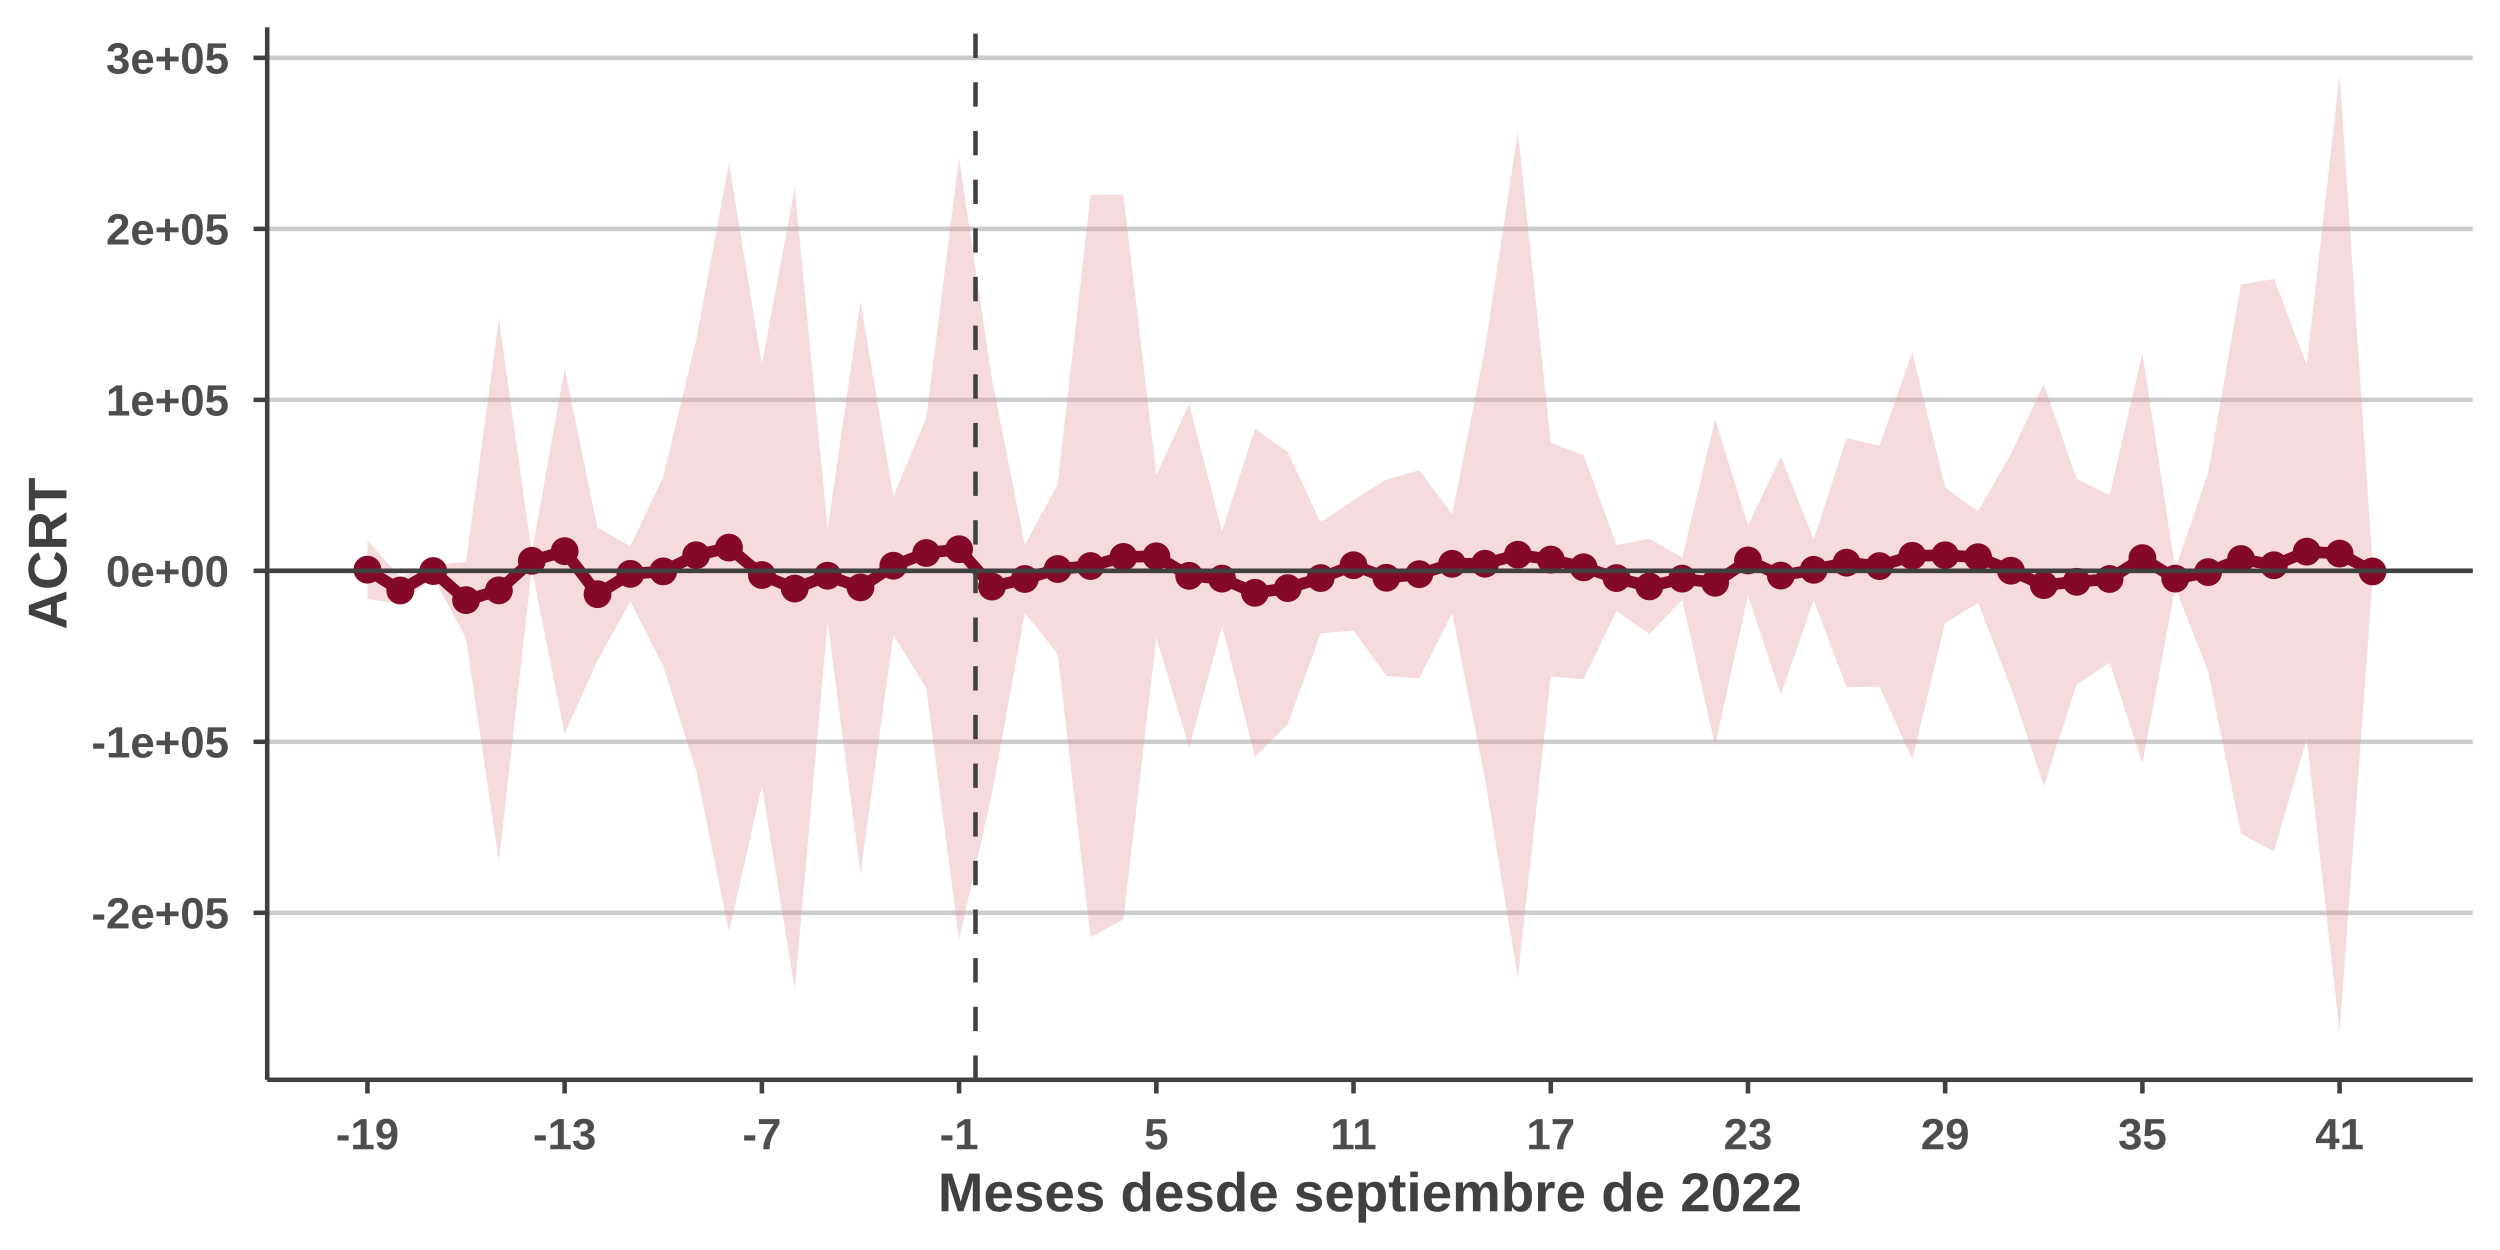
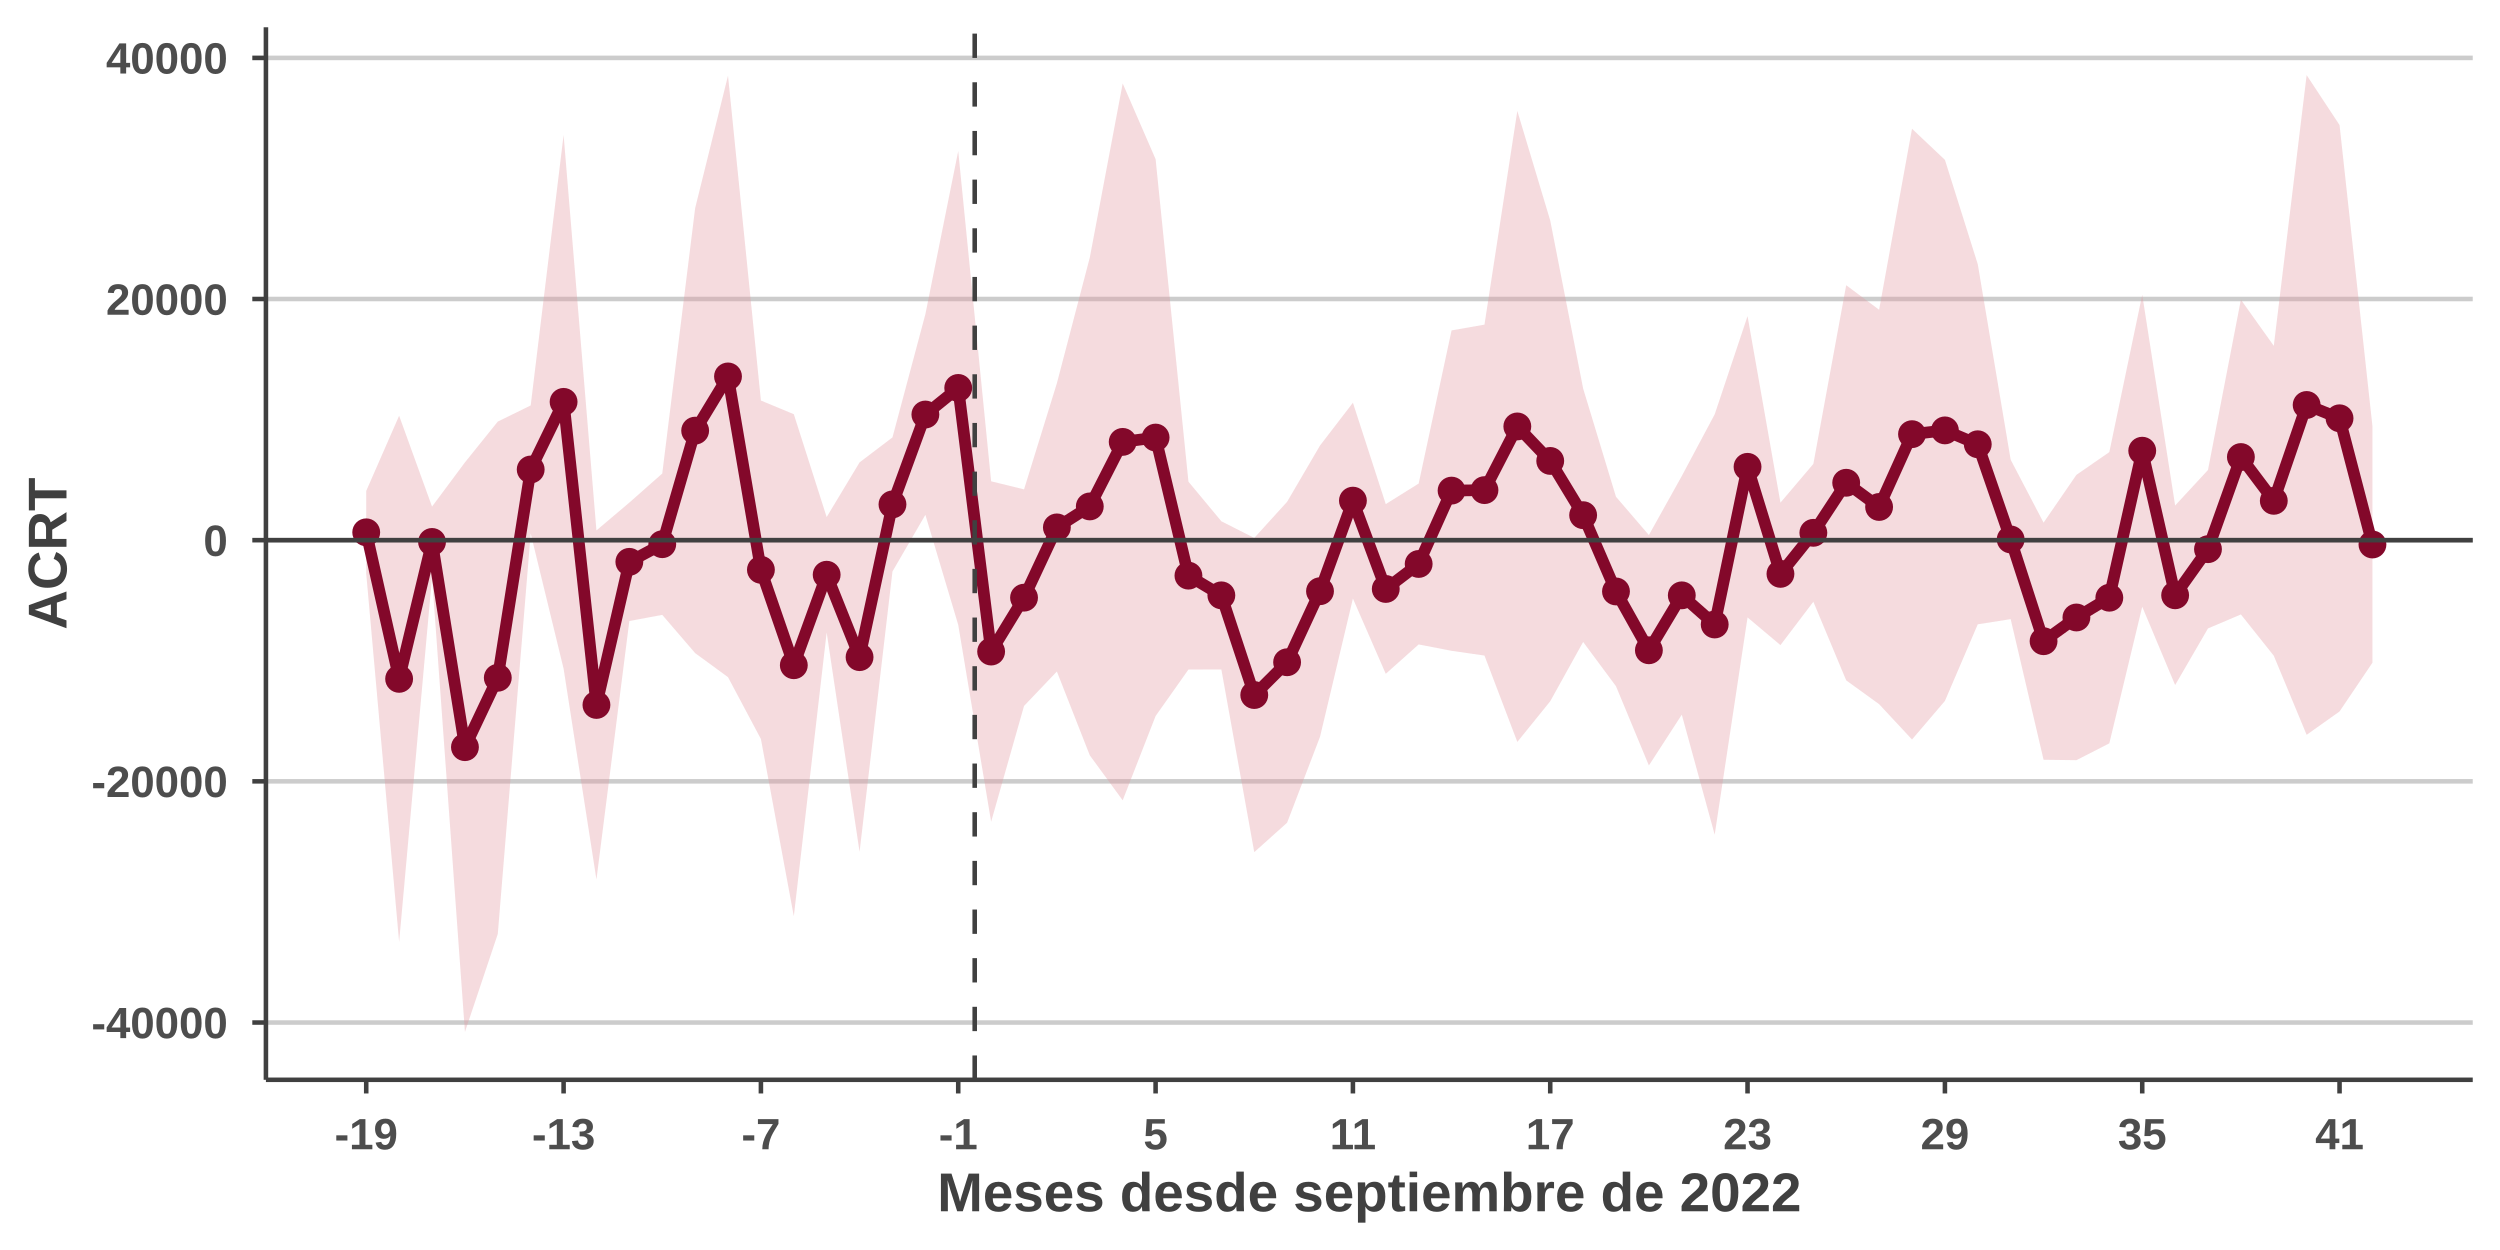
<svg xmlns="http://www.w3.org/2000/svg" width="411.02pt" height="205.51pt" viewBox="0 0 411.02 205.51">
  <g class="svglite">
    <defs>
      <style type="text/css">
    .svglite line, .svglite polyline, .svglite polygon, .svglite path, .svglite rect, .svglite circle {
      fill: none;
      stroke: #000000;
      stroke-linecap: round;
      stroke-linejoin: round;
      stroke-miterlimit: 10.00;
    }
    .svglite text {
      white-space: pre;
    }
    .svglite g.glyphgroup path {
      fill: inherit;
      stroke: none;
    }
  </style>
    </defs>
    <rect width="100%" height="100%" style="stroke: none; fill: #FFFFFF;" />
    <defs>
      <clipPath id="cpMC4wMHw0MTEuMDJ8MC4wMHwyMDUuNTE=">
        <rect x="0.00" y="0.00" width="411.02" height="205.51" />
      </clipPath>
    </defs>
    <g clip-path="url(#cpMC4wMHw0MTEuMDJ8MC4wMHwyMDUuNTE=)">
-       <rect x="0" y="0.00" width="411.02" height="205.51" style="stroke-width: 0.87; stroke: none; fill: #FFFFFF;" />
+       <rect x="0.00" y="0.00" width="411.02" height="205.51" style="stroke-width: 0.87; stroke: none; fill: #FFFFFF;" />
    </g>
    <defs>
-       <clipPath id="cpNDMuOTN8NDA2LjU0fDQuNDh8MTc3LjUz">
-         <rect x="43.93" y="4.48" width="362.62" height="173.04" />
+       <clipPath id="cpNDMuNzJ8NDA2LjU0fDQuNDh8MTc3LjUz">
+         <rect x="43.72" y="4.48" width="362.82" height="173.04" />
      </clipPath>
    </defs>
-     <g clip-path="url(#cpNDMuOTN8NDA2LjU0fDQuNDh8MTc3LjUz)">
-       <rect x="43.93" y="4.48" width="362.62" height="173.04" style="stroke-width: 0.87; stroke: none; fill: #FFFFFF;" />
-       <polyline points="43.93,150.07 406.54,150.07 " style="stroke-width: 0.75; stroke: #CCCCCC; stroke-linecap: butt;" />
-       <polyline points="43.93,121.96 406.54,121.96 " style="stroke-width: 0.75; stroke: #CCCCCC; stroke-linecap: butt;" />
-       <polyline points="43.93,93.85 406.54,93.85 " style="stroke-width: 0.75; stroke: #CCCCCC; stroke-linecap: butt;" />
-       <polyline points="43.93,65.74 406.54,65.74 " style="stroke-width: 0.75; stroke: #CCCCCC; stroke-linecap: butt;" />
-       <polyline points="43.93,37.63 406.54,37.63 " style="stroke-width: 0.75; stroke: #CCCCCC; stroke-linecap: butt;" />
-       <polyline points="43.93,9.51 406.54,9.51 " style="stroke-width: 0.75; stroke: #CCCCCC; stroke-linecap: butt;" />
-       <polygon points="60.41,88.86 65.81,94.86 71.22,92.88 76.62,92.39 82.02,52.41 87.43,90.86 92.83,60.64 98.24,86.76 103.64,89.80 109.04,78.37 114.45,55.89 119.85,26.81 125.26,59.87 130.66,30.83 136.07,87.01 141.47,49.57 146.87,81.60 152.28,68.70 157.68,25.97 163.09,62.41 168.49,89.61 173.89,79.56 179.30,32.04 184.70,31.96 190.11,78.08 195.51,66.40 200.91,87.37 206.32,70.48 211.72,74.34 217.13,85.92 222.53,82.20 227.93,78.83 233.34,77.29 238.74,84.56 244.15,57.25 249.55,21.66 254.96,72.77 260.36,74.86 265.76,89.61 271.17,88.58 276.57,91.65 281.98,68.95 287.38,86.40 292.78,75.05 298.19,88.69 303.59,72.04 309.00,73.24 314.40,57.92 319.80,80.13 325.21,84.09 330.61,74.62 336.02,63.15 341.42,78.73 346.83,81.43 352.23,58.02 357.63,93.59 363.04,77.74 368.44,46.76 373.85,45.87 379.25,59.93 384.65,12.35 390.06,92.51 390.06,95.39 384.65,169.66 379.25,121.46 373.85,139.99 368.44,137.05 363.04,110.37 357.63,96.67 352.23,125.51 346.83,108.95 341.42,112.57 336.02,129.26 330.61,113.04 325.21,99.13 319.80,102.44 314.40,124.83 309.00,112.91 303.59,112.98 298.19,98.66 292.78,114.22 287.38,97.87 281.98,122.67 276.57,98.62 271.17,104.25 265.76,100.48 260.36,111.67 254.96,111.23 249.55,160.73 244.15,128.11 238.74,100.82 233.34,111.52 227.93,111.14 222.53,103.66 217.13,104.15 211.72,119.04 206.32,124.43 200.91,102.90 195.51,122.95 190.11,104.83 184.70,151.16 179.30,154.08 173.89,107.54 168.49,100.77 163.09,130.48 157.68,154.62 152.28,113.13 146.87,104.42 141.47,143.58 136.07,102.30 130.66,162.69 125.26,129.21 119.85,153.25 114.45,126.69 109.04,109.51 103.64,98.91 98.24,108.61 92.83,120.60 87.43,93.54 82.02,141.70 76.62,104.96 71.22,94.90 65.81,99.30 60.41,98.47 " style="stroke-width: 0.00; stroke: none; stroke-linecap: butt; fill: #E397A0; fill-opacity: 0.35;" />
-       <polyline points="60.41,88.86 65.81,94.86 71.22,92.88 76.62,92.39 82.02,52.41 87.43,90.86 92.83,60.64 98.24,86.76 103.64,89.80 109.04,78.37 114.45,55.89 119.85,26.81 125.26,59.87 130.66,30.83 136.07,87.01 141.47,49.57 146.87,81.60 152.28,68.70 157.68,25.97 163.09,62.41 168.49,89.61 173.89,79.56 179.30,32.04 184.70,31.96 190.11,78.08 195.51,66.40 200.91,87.37 206.32,70.48 211.72,74.34 217.13,85.92 222.53,82.20 227.93,78.83 233.34,77.29 238.74,84.56 244.15,57.25 249.55,21.66 254.96,72.77 260.36,74.86 265.76,89.61 271.17,88.58 276.57,91.65 281.98,68.95 287.38,86.40 292.78,75.05 298.19,88.69 303.59,72.04 309.00,73.24 314.40,57.92 319.80,80.13 325.21,84.09 330.61,74.62 336.02,63.15 341.42,78.73 346.83,81.43 352.23,58.02 357.63,93.59 363.04,77.74 368.44,46.76 373.85,45.87 379.25,59.93 384.65,12.35 390.06,92.51 " style="stroke-width: 0.00; stroke: none; stroke-linecap: butt;" />
-       <polyline points="390.06,95.39 384.65,169.66 379.25,121.46 373.85,139.99 368.44,137.05 363.04,110.37 357.63,96.67 352.23,125.51 346.83,108.95 341.42,112.57 336.02,129.26 330.61,113.04 325.21,99.13 319.80,102.44 314.40,124.83 309.00,112.91 303.59,112.98 298.19,98.66 292.78,114.22 287.38,97.87 281.98,122.67 276.57,98.62 271.17,104.25 265.76,100.48 260.36,111.67 254.96,111.23 249.55,160.73 244.15,128.11 238.74,100.82 233.34,111.52 227.93,111.14 222.53,103.66 217.13,104.15 211.72,119.04 206.32,124.43 200.91,102.90 195.51,122.95 190.11,104.83 184.70,151.16 179.30,154.08 173.89,107.54 168.49,100.77 163.09,130.48 157.68,154.62 152.28,113.13 146.87,104.42 141.47,143.58 136.07,102.30 130.66,162.69 125.26,129.21 119.85,153.25 114.45,126.69 109.04,109.51 103.64,98.91 98.24,108.61 92.83,120.60 87.43,93.54 82.02,141.70 76.62,104.96 71.22,94.90 65.81,99.30 60.41,98.47 " style="stroke-width: 0.00; stroke: none; stroke-linecap: butt;" />
-       <polyline points="60.41,93.66 65.81,97.08 71.22,93.89 76.62,98.67 82.02,97.06 87.43,92.20 92.83,90.62 98.24,97.69 103.64,94.35 109.04,93.94 114.45,91.29 119.85,90.03 125.26,94.54 130.66,96.76 136.07,94.65 141.47,96.57 146.87,93.01 152.28,90.92 157.68,90.30 163.09,96.44 168.49,95.19 173.89,93.55 179.30,93.06 184.70,91.56 190.11,91.46 195.51,94.67 200.91,95.13 206.32,97.46 211.72,96.69 217.13,95.04 222.53,92.93 227.93,94.99 233.34,94.40 238.74,92.69 244.15,92.68 249.55,91.20 254.96,92.00 260.36,93.27 265.76,95.04 271.17,96.41 276.57,95.13 281.98,95.81 287.38,92.14 292.78,94.63 298.19,93.68 303.59,92.51 309.00,93.07 314.40,91.38 319.80,91.29 325.21,91.61 330.61,93.83 336.02,96.20 341.42,95.65 346.83,95.19 352.23,91.76 357.63,95.13 363.04,94.06 368.44,91.91 373.85,92.93 379.25,90.70 384.65,91.01 390.06,93.95 " style="stroke-width: 1.92; stroke: #83082A; stroke-linecap: butt;" />
-       <circle cx="60.41" cy="93.66" r="2.00" style="stroke-width: 0.58; stroke: #83082A; fill: #83082A;" />
-       <circle cx="65.81" cy="97.08" r="2.00" style="stroke-width: 0.58; stroke: #83082A; fill: #83082A;" />
-       <circle cx="71.22" cy="93.89" r="2.00" style="stroke-width: 0.58; stroke: #83082A; fill: #83082A;" />
-       <circle cx="76.62" cy="98.67" r="2.00" style="stroke-width: 0.58; stroke: #83082A; fill: #83082A;" />
-       <circle cx="82.02" cy="97.06" r="2.00" style="stroke-width: 0.58; stroke: #83082A; fill: #83082A;" />
-       <circle cx="87.43" cy="92.20" r="2.00" style="stroke-width: 0.58; stroke: #83082A; fill: #83082A;" />
-       <circle cx="92.83" cy="90.62" r="2.00" style="stroke-width: 0.58; stroke: #83082A; fill: #83082A;" />
-       <circle cx="98.24" cy="97.69" r="2.00" style="stroke-width: 0.58; stroke: #83082A; fill: #83082A;" />
-       <circle cx="103.64" cy="94.35" r="2.00" style="stroke-width: 0.58; stroke: #83082A; fill: #83082A;" />
-       <circle cx="109.04" cy="93.94" r="2.00" style="stroke-width: 0.58; stroke: #83082A; fill: #83082A;" />
-       <circle cx="114.45" cy="91.29" r="2.00" style="stroke-width: 0.58; stroke: #83082A; fill: #83082A;" />
-       <circle cx="119.85" cy="90.03" r="2.00" style="stroke-width: 0.58; stroke: #83082A; fill: #83082A;" />
-       <circle cx="125.26" cy="94.54" r="2.00" style="stroke-width: 0.58; stroke: #83082A; fill: #83082A;" />
-       <circle cx="130.66" cy="96.76" r="2.00" style="stroke-width: 0.58; stroke: #83082A; fill: #83082A;" />
-       <circle cx="136.07" cy="94.65" r="2.00" style="stroke-width: 0.58; stroke: #83082A; fill: #83082A;" />
-       <circle cx="141.47" cy="96.57" r="2.00" style="stroke-width: 0.58; stroke: #83082A; fill: #83082A;" />
-       <circle cx="146.87" cy="93.01" r="2.00" style="stroke-width: 0.58; stroke: #83082A; fill: #83082A;" />
-       <circle cx="152.28" cy="90.92" r="2.00" style="stroke-width: 0.58; stroke: #83082A; fill: #83082A;" />
-       <circle cx="157.68" cy="90.30" r="2.00" style="stroke-width: 0.58; stroke: #83082A; fill: #83082A;" />
-       <circle cx="163.09" cy="96.44" r="2.00" style="stroke-width: 0.58; stroke: #83082A; fill: #83082A;" />
-       <circle cx="168.49" cy="95.19" r="2.00" style="stroke-width: 0.58; stroke: #83082A; fill: #83082A;" />
-       <circle cx="173.89" cy="93.55" r="2.00" style="stroke-width: 0.58; stroke: #83082A; fill: #83082A;" />
-       <circle cx="179.30" cy="93.06" r="2.00" style="stroke-width: 0.58; stroke: #83082A; fill: #83082A;" />
-       <circle cx="184.70" cy="91.56" r="2.00" style="stroke-width: 0.58; stroke: #83082A; fill: #83082A;" />
-       <circle cx="190.11" cy="91.46" r="2.00" style="stroke-width: 0.58; stroke: #83082A; fill: #83082A;" />
-       <circle cx="195.51" cy="94.67" r="2.00" style="stroke-width: 0.58; stroke: #83082A; fill: #83082A;" />
-       <circle cx="200.91" cy="95.13" r="2.00" style="stroke-width: 0.58; stroke: #83082A; fill: #83082A;" />
-       <circle cx="206.32" cy="97.46" r="2.00" style="stroke-width: 0.58; stroke: #83082A; fill: #83082A;" />
-       <circle cx="211.72" cy="96.69" r="2.00" style="stroke-width: 0.58; stroke: #83082A; fill: #83082A;" />
-       <circle cx="217.13" cy="95.04" r="2.00" style="stroke-width: 0.58; stroke: #83082A; fill: #83082A;" />
-       <circle cx="222.53" cy="92.93" r="2.00" style="stroke-width: 0.58; stroke: #83082A; fill: #83082A;" />
-       <circle cx="227.93" cy="94.99" r="2.00" style="stroke-width: 0.58; stroke: #83082A; fill: #83082A;" />
-       <circle cx="233.34" cy="94.40" r="2.00" style="stroke-width: 0.58; stroke: #83082A; fill: #83082A;" />
-       <circle cx="238.74" cy="92.69" r="2.00" style="stroke-width: 0.58; stroke: #83082A; fill: #83082A;" />
-       <circle cx="244.15" cy="92.68" r="2.00" style="stroke-width: 0.58; stroke: #83082A; fill: #83082A;" />
-       <circle cx="249.55" cy="91.20" r="2.00" style="stroke-width: 0.58; stroke: #83082A; fill: #83082A;" />
-       <circle cx="254.96" cy="92.00" r="2.00" style="stroke-width: 0.58; stroke: #83082A; fill: #83082A;" />
-       <circle cx="260.36" cy="93.27" r="2.00" style="stroke-width: 0.58; stroke: #83082A; fill: #83082A;" />
-       <circle cx="265.76" cy="95.04" r="2.00" style="stroke-width: 0.58; stroke: #83082A; fill: #83082A;" />
-       <circle cx="271.17" cy="96.41" r="2.00" style="stroke-width: 0.58; stroke: #83082A; fill: #83082A;" />
-       <circle cx="276.57" cy="95.13" r="2.00" style="stroke-width: 0.58; stroke: #83082A; fill: #83082A;" />
-       <circle cx="281.98" cy="95.81" r="2.00" style="stroke-width: 0.58; stroke: #83082A; fill: #83082A;" />
-       <circle cx="287.38" cy="92.14" r="2.00" style="stroke-width: 0.58; stroke: #83082A; fill: #83082A;" />
-       <circle cx="292.78" cy="94.63" r="2.00" style="stroke-width: 0.58; stroke: #83082A; fill: #83082A;" />
-       <circle cx="298.19" cy="93.68" r="2.00" style="stroke-width: 0.58; stroke: #83082A; fill: #83082A;" />
-       <circle cx="303.59" cy="92.51" r="2.00" style="stroke-width: 0.58; stroke: #83082A; fill: #83082A;" />
-       <circle cx="309.00" cy="93.07" r="2.00" style="stroke-width: 0.58; stroke: #83082A; fill: #83082A;" />
-       <circle cx="314.40" cy="91.38" r="2.00" style="stroke-width: 0.58; stroke: #83082A; fill: #83082A;" />
-       <circle cx="319.80" cy="91.29" r="2.00" style="stroke-width: 0.58; stroke: #83082A; fill: #83082A;" />
-       <circle cx="325.21" cy="91.61" r="2.00" style="stroke-width: 0.58; stroke: #83082A; fill: #83082A;" />
-       <circle cx="330.61" cy="93.83" r="2.00" style="stroke-width: 0.58; stroke: #83082A; fill: #83082A;" />
-       <circle cx="336.02" cy="96.20" r="2.00" style="stroke-width: 0.58; stroke: #83082A; fill: #83082A;" />
-       <circle cx="341.42" cy="95.65" r="2.00" style="stroke-width: 0.58; stroke: #83082A; fill: #83082A;" />
-       <circle cx="346.83" cy="95.19" r="2.00" style="stroke-width: 0.58; stroke: #83082A; fill: #83082A;" />
-       <circle cx="352.23" cy="91.76" r="2.00" style="stroke-width: 0.58; stroke: #83082A; fill: #83082A;" />
-       <circle cx="357.63" cy="95.13" r="2.00" style="stroke-width: 0.58; stroke: #83082A; fill: #83082A;" />
-       <circle cx="363.04" cy="94.06" r="2.00" style="stroke-width: 0.58; stroke: #83082A; fill: #83082A;" />
-       <circle cx="368.44" cy="91.91" r="2.00" style="stroke-width: 0.58; stroke: #83082A; fill: #83082A;" />
-       <circle cx="373.85" cy="92.93" r="2.00" style="stroke-width: 0.58; stroke: #83082A; fill: #83082A;" />
-       <circle cx="379.25" cy="90.70" r="2.00" style="stroke-width: 0.58; stroke: #83082A; fill: #83082A;" />
-       <circle cx="384.65" cy="91.01" r="2.00" style="stroke-width: 0.58; stroke: #83082A; fill: #83082A;" />
-       <circle cx="390.06" cy="93.95" r="2.00" style="stroke-width: 0.58; stroke: #83082A; fill: #83082A;" />
-       <line x1="160.38" y1="177.53" x2="160.38" y2="4.48" style="stroke-width: 0.75; stroke: #404040; stroke-dasharray: 4.00,4.00; stroke-linecap: butt;" />
-       <line x1="43.93" y1="93.85" x2="406.54" y2="93.85" style="stroke-width: 0.75; stroke: #404040; stroke-linecap: butt;" />
+     <g clip-path="url(#cpNDMuNzJ8NDA2LjU0fDQuNDh8MTc3LjUz)">
+       <rect x="43.72" y="4.48" width="362.82" height="173.04" style="stroke-width: 0.87; stroke: none; fill: #FFFFFF;" />
+       <polyline points="43.72,168.11 406.54,168.11 " style="stroke-width: 0.75; stroke: #CCCCCC; stroke-linecap: butt;" />
+       <polyline points="43.72,128.46 406.54,128.46 " style="stroke-width: 0.75; stroke: #CCCCCC; stroke-linecap: butt;" />
+       <polyline points="43.72,88.81 406.54,88.81 " style="stroke-width: 0.75; stroke: #CCCCCC; stroke-linecap: butt;" />
+       <polyline points="43.72,49.16 406.54,49.16 " style="stroke-width: 0.75; stroke: #CCCCCC; stroke-linecap: butt;" />
+       <polyline points="43.72,9.52 406.54,9.52 " style="stroke-width: 0.75; stroke: #CCCCCC; stroke-linecap: butt;" />
+       <polygon points="60.21,80.71 65.62,68.35 71.03,83.29 76.44,76.02 81.84,69.31 87.25,66.66 92.66,22.20 98.06,87.21 103.47,82.63 108.88,77.85 114.29,34.21 119.69,12.44 125.10,65.85 130.51,68.10 135.91,85.01 141.32,76.02 146.73,71.91 152.14,51.66 157.54,24.83 162.95,79.13 168.36,80.46 173.76,63.01 179.17,42.35 184.58,13.72 189.99,26.17 195.39,79.19 200.80,85.70 206.21,88.44 211.61,82.50 217.02,73.25 222.43,66.21 227.83,82.88 233.24,79.50 238.65,54.32 244.06,53.37 249.46,18.24 254.87,36.26 260.28,63.87 265.68,81.67 271.09,87.97 276.50,78.26 281.91,68.12 287.31,51.98 292.72,82.64 298.13,76.27 303.53,46.89 308.94,50.93 314.35,21.17 319.76,26.28 325.16,43.44 330.57,75.58 335.98,85.93 341.38,78.07 346.79,74.33 352.20,48.46 357.61,83.11 363.01,77.27 368.42,49.27 373.83,56.86 379.23,12.35 384.64,20.56 390.05,70.08 390.05,108.95 384.64,116.97 379.23,120.81 373.83,107.81 368.42,101.02 363.01,103.32 357.61,112.63 352.20,99.75 346.79,122.21 341.38,124.98 335.98,124.91 330.57,101.79 325.16,102.64 319.76,115.24 314.35,121.58 308.94,115.77 303.53,111.86 298.13,98.93 292.72,106.06 287.31,101.51 281.91,137.23 276.50,117.50 271.09,125.85 265.68,112.82 260.28,105.54 254.87,115.29 249.46,121.98 244.06,107.78 238.65,107.00 233.24,105.95 227.83,110.78 222.43,98.41 217.02,121.14 211.61,135.26 206.21,140.10 200.80,110.06 195.39,110.08 189.99,117.72 184.58,131.58 179.17,124.18 173.76,110.40 168.36,116.06 162.95,135.10 157.54,102.73 152.14,84.64 146.73,93.95 141.32,140.05 135.91,103.98 130.51,150.64 125.10,121.50 119.69,111.33 114.29,107.38 108.88,101.09 103.47,102.10 98.06,144.60 92.66,109.94 87.25,87.71 81.84,153.55 76.44,169.66 71.03,94.91 65.62,154.87 60.21,94.32 " style="stroke-width: 0.00; stroke: none; stroke-linecap: butt; fill: #E397A0; fill-opacity: 0.35;" />
+       <polyline points="60.21,80.71 65.62,68.35 71.03,83.29 76.44,76.02 81.84,69.31 87.25,66.66 92.66,22.20 98.06,87.21 103.47,82.63 108.88,77.85 114.29,34.21 119.69,12.44 125.10,65.85 130.51,68.10 135.91,85.01 141.32,76.02 146.73,71.91 152.14,51.66 157.54,24.83 162.95,79.13 168.36,80.46 173.76,63.01 179.17,42.35 184.58,13.72 189.99,26.17 195.39,79.19 200.80,85.70 206.21,88.44 211.61,82.50 217.02,73.25 222.43,66.21 227.83,82.88 233.24,79.50 238.65,54.32 244.06,53.37 249.46,18.24 254.87,36.26 260.28,63.87 265.68,81.67 271.09,87.97 276.50,78.26 281.91,68.12 287.31,51.98 292.72,82.64 298.13,76.27 303.53,46.89 308.94,50.93 314.35,21.17 319.76,26.28 325.16,43.44 330.57,75.58 335.98,85.93 341.38,78.07 346.79,74.33 352.20,48.46 357.61,83.11 363.01,77.27 368.42,49.27 373.83,56.86 379.23,12.35 384.64,20.56 390.05,70.08 " style="stroke-width: 0.00; stroke: none; stroke-linecap: butt;" />
+       <polyline points="390.05,108.95 384.64,116.97 379.23,120.81 373.83,107.81 368.42,101.02 363.01,103.32 357.61,112.63 352.20,99.75 346.79,122.21 341.38,124.98 335.98,124.91 330.57,101.79 325.16,102.64 319.76,115.24 314.35,121.58 308.94,115.77 303.53,111.86 298.13,98.93 292.72,106.06 287.31,101.51 281.91,137.23 276.50,117.50 271.09,125.85 265.68,112.82 260.28,105.54 254.87,115.29 249.46,121.98 244.06,107.78 238.65,107.00 233.24,105.95 227.83,110.78 222.43,98.41 217.02,121.14 211.61,135.26 206.21,140.10 200.80,110.06 195.39,110.08 189.99,117.72 184.58,131.58 179.17,124.18 173.76,110.40 168.36,116.06 162.95,135.10 157.54,102.73 152.14,84.64 146.73,93.95 141.32,140.05 135.91,103.98 130.51,150.64 125.10,121.50 119.69,111.33 114.29,107.38 108.88,101.09 103.47,102.10 98.06,144.60 92.66,109.94 87.25,87.71 81.84,153.55 76.44,169.66 71.03,94.91 65.62,154.87 60.21,94.32 " style="stroke-width: 0.00; stroke: none; stroke-linecap: butt;" />
+       <polyline points="60.21,87.52 65.62,111.61 71.03,89.10 76.44,122.84 81.84,111.43 87.25,77.19 92.66,66.07 98.06,115.90 103.47,92.37 108.88,89.47 114.29,70.80 119.69,61.89 125.10,93.68 130.51,109.37 135.91,94.49 141.32,108.04 146.73,82.93 152.14,68.15 157.54,63.78 162.95,107.12 168.36,98.26 173.76,86.71 179.17,83.26 184.58,72.65 189.99,71.94 195.39,94.64 200.80,97.88 206.21,114.27 211.61,108.88 217.02,97.20 222.43,82.31 227.83,96.83 233.24,92.72 238.65,80.66 244.06,80.58 249.46,70.11 254.87,75.78 260.28,84.70 265.68,97.24 271.09,106.91 276.50,97.88 281.91,102.67 287.31,76.75 292.72,94.35 298.13,87.60 303.53,79.37 308.94,83.35 314.35,71.38 319.76,70.76 325.16,73.04 330.57,88.69 335.98,105.42 341.38,101.52 346.79,98.27 352.20,74.10 357.61,97.87 363.01,90.29 368.42,75.14 373.83,82.34 379.23,66.58 384.64,68.77 390.05,89.52 " style="stroke-width: 1.92; stroke: #83082A; stroke-linecap: butt;" />
+       <circle cx="60.21" cy="87.52" r="2.00" style="stroke-width: 0.58; stroke: #83082A; fill: #83082A;" />
+       <circle cx="65.62" cy="111.61" r="2.00" style="stroke-width: 0.58; stroke: #83082A; fill: #83082A;" />
+       <circle cx="71.03" cy="89.10" r="2.00" style="stroke-width: 0.58; stroke: #83082A; fill: #83082A;" />
+       <circle cx="76.44" cy="122.84" r="2.00" style="stroke-width: 0.58; stroke: #83082A; fill: #83082A;" />
+       <circle cx="81.84" cy="111.43" r="2.00" style="stroke-width: 0.58; stroke: #83082A; fill: #83082A;" />
+       <circle cx="87.25" cy="77.19" r="2.00" style="stroke-width: 0.58; stroke: #83082A; fill: #83082A;" />
+       <circle cx="92.66" cy="66.07" r="2.00" style="stroke-width: 0.58; stroke: #83082A; fill: #83082A;" />
+       <circle cx="98.06" cy="115.90" r="2.00" style="stroke-width: 0.58; stroke: #83082A; fill: #83082A;" />
+       <circle cx="103.47" cy="92.37" r="2.00" style="stroke-width: 0.58; stroke: #83082A; fill: #83082A;" />
+       <circle cx="108.88" cy="89.47" r="2.00" style="stroke-width: 0.58; stroke: #83082A; fill: #83082A;" />
+       <circle cx="114.29" cy="70.80" r="2.00" style="stroke-width: 0.58; stroke: #83082A; fill: #83082A;" />
+       <circle cx="119.69" cy="61.89" r="2.00" style="stroke-width: 0.58; stroke: #83082A; fill: #83082A;" />
+       <circle cx="125.10" cy="93.68" r="2.00" style="stroke-width: 0.58; stroke: #83082A; fill: #83082A;" />
+       <circle cx="130.51" cy="109.37" r="2.00" style="stroke-width: 0.58; stroke: #83082A; fill: #83082A;" />
+       <circle cx="135.91" cy="94.49" r="2.00" style="stroke-width: 0.58; stroke: #83082A; fill: #83082A;" />
+       <circle cx="141.32" cy="108.04" r="2.00" style="stroke-width: 0.58; stroke: #83082A; fill: #83082A;" />
+       <circle cx="146.73" cy="82.93" r="2.00" style="stroke-width: 0.58; stroke: #83082A; fill: #83082A;" />
+       <circle cx="152.14" cy="68.15" r="2.00" style="stroke-width: 0.58; stroke: #83082A; fill: #83082A;" />
+       <circle cx="157.54" cy="63.78" r="2.00" style="stroke-width: 0.58; stroke: #83082A; fill: #83082A;" />
+       <circle cx="162.95" cy="107.12" r="2.00" style="stroke-width: 0.58; stroke: #83082A; fill: #83082A;" />
+       <circle cx="168.36" cy="98.26" r="2.00" style="stroke-width: 0.58; stroke: #83082A; fill: #83082A;" />
+       <circle cx="173.76" cy="86.71" r="2.00" style="stroke-width: 0.58; stroke: #83082A; fill: #83082A;" />
+       <circle cx="179.17" cy="83.26" r="2.00" style="stroke-width: 0.58; stroke: #83082A; fill: #83082A;" />
+       <circle cx="184.58" cy="72.65" r="2.00" style="stroke-width: 0.58; stroke: #83082A; fill: #83082A;" />
+       <circle cx="189.99" cy="71.94" r="2.00" style="stroke-width: 0.58; stroke: #83082A; fill: #83082A;" />
+       <circle cx="195.39" cy="94.64" r="2.00" style="stroke-width: 0.58; stroke: #83082A; fill: #83082A;" />
+       <circle cx="200.80" cy="97.88" r="2.00" style="stroke-width: 0.58; stroke: #83082A; fill: #83082A;" />
+       <circle cx="206.21" cy="114.27" r="2.00" style="stroke-width: 0.58; stroke: #83082A; fill: #83082A;" />
+       <circle cx="211.61" cy="108.88" r="2.00" style="stroke-width: 0.58; stroke: #83082A; fill: #83082A;" />
+       <circle cx="217.02" cy="97.20" r="2.00" style="stroke-width: 0.58; stroke: #83082A; fill: #83082A;" />
+       <circle cx="222.43" cy="82.31" r="2.00" style="stroke-width: 0.58; stroke: #83082A; fill: #83082A;" />
+       <circle cx="227.83" cy="96.83" r="2.00" style="stroke-width: 0.58; stroke: #83082A; fill: #83082A;" />
+       <circle cx="233.24" cy="92.72" r="2.00" style="stroke-width: 0.58; stroke: #83082A; fill: #83082A;" />
+       <circle cx="238.65" cy="80.66" r="2.00" style="stroke-width: 0.58; stroke: #83082A; fill: #83082A;" />
+       <circle cx="244.06" cy="80.58" r="2.00" style="stroke-width: 0.58; stroke: #83082A; fill: #83082A;" />
+       <circle cx="249.46" cy="70.11" r="2.00" style="stroke-width: 0.58; stroke: #83082A; fill: #83082A;" />
+       <circle cx="254.87" cy="75.78" r="2.00" style="stroke-width: 0.58; stroke: #83082A; fill: #83082A;" />
+       <circle cx="260.28" cy="84.70" r="2.00" style="stroke-width: 0.58; stroke: #83082A; fill: #83082A;" />
+       <circle cx="265.68" cy="97.24" r="2.00" style="stroke-width: 0.58; stroke: #83082A; fill: #83082A;" />
+       <circle cx="271.09" cy="106.91" r="2.00" style="stroke-width: 0.58; stroke: #83082A; fill: #83082A;" />
+       <circle cx="276.50" cy="97.88" r="2.00" style="stroke-width: 0.58; stroke: #83082A; fill: #83082A;" />
+       <circle cx="281.91" cy="102.67" r="2.00" style="stroke-width: 0.58; stroke: #83082A; fill: #83082A;" />
+       <circle cx="287.31" cy="76.75" r="2.00" style="stroke-width: 0.58; stroke: #83082A; fill: #83082A;" />
+       <circle cx="292.72" cy="94.35" r="2.00" style="stroke-width: 0.58; stroke: #83082A; fill: #83082A;" />
+       <circle cx="298.13" cy="87.60" r="2.00" style="stroke-width: 0.58; stroke: #83082A; fill: #83082A;" />
+       <circle cx="303.53" cy="79.37" r="2.00" style="stroke-width: 0.58; stroke: #83082A; fill: #83082A;" />
+       <circle cx="308.94" cy="83.35" r="2.00" style="stroke-width: 0.58; stroke: #83082A; fill: #83082A;" />
+       <circle cx="314.35" cy="71.38" r="2.00" style="stroke-width: 0.58; stroke: #83082A; fill: #83082A;" />
+       <circle cx="319.76" cy="70.76" r="2.00" style="stroke-width: 0.58; stroke: #83082A; fill: #83082A;" />
+       <circle cx="325.16" cy="73.04" r="2.00" style="stroke-width: 0.58; stroke: #83082A; fill: #83082A;" />
+       <circle cx="330.57" cy="88.69" r="2.00" style="stroke-width: 0.58; stroke: #83082A; fill: #83082A;" />
+       <circle cx="335.98" cy="105.42" r="2.00" style="stroke-width: 0.58; stroke: #83082A; fill: #83082A;" />
+       <circle cx="341.38" cy="101.52" r="2.00" style="stroke-width: 0.58; stroke: #83082A; fill: #83082A;" />
+       <circle cx="346.79" cy="98.27" r="2.00" style="stroke-width: 0.58; stroke: #83082A; fill: #83082A;" />
+       <circle cx="352.20" cy="74.10" r="2.00" style="stroke-width: 0.58; stroke: #83082A; fill: #83082A;" />
+       <circle cx="357.61" cy="97.87" r="2.00" style="stroke-width: 0.58; stroke: #83082A; fill: #83082A;" />
+       <circle cx="363.01" cy="90.29" r="2.00" style="stroke-width: 0.58; stroke: #83082A; fill: #83082A;" />
+       <circle cx="368.42" cy="75.14" r="2.00" style="stroke-width: 0.58; stroke: #83082A; fill: #83082A;" />
+       <circle cx="373.83" cy="82.34" r="2.00" style="stroke-width: 0.58; stroke: #83082A; fill: #83082A;" />
+       <circle cx="379.23" cy="66.58" r="2.00" style="stroke-width: 0.58; stroke: #83082A; fill: #83082A;" />
+       <circle cx="384.64" cy="68.77" r="2.00" style="stroke-width: 0.58; stroke: #83082A; fill: #83082A;" />
+       <circle cx="390.05" cy="89.52" r="2.00" style="stroke-width: 0.58; stroke: #83082A; fill: #83082A;" />
+       <line x1="160.25" y1="177.53" x2="160.25" y2="4.48" style="stroke-width: 0.75; stroke: #404040; stroke-dasharray: 4.00,4.00; stroke-linecap: butt;" />
+       <line x1="43.72" y1="88.81" x2="406.54" y2="88.81" style="stroke-width: 0.75; stroke: #404040; stroke-linecap: butt;" />
    </g>
    <g clip-path="url(#cpMC4wMHw0MTEuMDJ8MC4wMHwyMDUuNTE=)">
-       <polyline points="43.93,177.53 43.93,4.48 " style="stroke-width: 0.75; stroke: #404040; stroke-linecap: butt;" />
-       <text x="37.65" y="152.64" text-anchor="end" style="font-size: 7.20px; font-weight: bold;fill: #4D4D4D; font-family: &quot;Arial&quot;;" textLength="22.59px" lengthAdjust="spacingAndGlyphs">-2e+05</text>
-       <text x="37.65" y="124.53" text-anchor="end" style="font-size: 7.20px; font-weight: bold;fill: #4D4D4D; font-family: &quot;Arial&quot;;" textLength="22.59px" lengthAdjust="spacingAndGlyphs">-1e+05</text>
-       <text x="37.65" y="96.42" text-anchor="end" style="font-size: 7.20px; font-weight: bold;fill: #4D4D4D; font-family: &quot;Arial&quot;;" textLength="20.20px" lengthAdjust="spacingAndGlyphs">0e+00</text>
-       <text x="37.65" y="68.31" text-anchor="end" style="font-size: 7.20px; font-weight: bold;fill: #4D4D4D; font-family: &quot;Arial&quot;;" textLength="20.20px" lengthAdjust="spacingAndGlyphs">1e+05</text>
-       <text x="37.65" y="40.20" text-anchor="end" style="font-size: 7.20px; font-weight: bold;fill: #4D4D4D; font-family: &quot;Arial&quot;;" textLength="20.20px" lengthAdjust="spacingAndGlyphs">2e+05</text>
-       <text x="37.65" y="12.09" text-anchor="end" style="font-size: 7.20px; font-weight: bold;fill: #4D4D4D; font-family: &quot;Arial&quot;;" textLength="20.20px" lengthAdjust="spacingAndGlyphs">3e+05</text>
-       <polyline points="41.68,150.07 43.93,150.07 " style="stroke-width: 0.75; stroke: #404040; stroke-linecap: butt;" />
-       <polyline points="41.68,121.96 43.93,121.96 " style="stroke-width: 0.75; stroke: #404040; stroke-linecap: butt;" />
-       <polyline points="41.68,93.85 43.93,93.85 " style="stroke-width: 0.75; stroke: #404040; stroke-linecap: butt;" />
-       <polyline points="41.68,65.74 43.93,65.74 " style="stroke-width: 0.75; stroke: #404040; stroke-linecap: butt;" />
-       <polyline points="41.68,37.63 43.93,37.63 " style="stroke-width: 0.75; stroke: #404040; stroke-linecap: butt;" />
-       <polyline points="41.68,9.51 43.93,9.51 " style="stroke-width: 0.75; stroke: #404040; stroke-linecap: butt;" />
-       <polyline points="43.93,177.53 406.54,177.53 " style="stroke-width: 0.75; stroke: #404040; stroke-linecap: butt;" />
-       <polyline points="60.41,179.77 60.41,177.53 " style="stroke-width: 0.75; stroke: #404040; stroke-linecap: butt;" />
-       <polyline points="92.83,179.77 92.83,177.53 " style="stroke-width: 0.75; stroke: #404040; stroke-linecap: butt;" />
-       <polyline points="125.26,179.77 125.26,177.53 " style="stroke-width: 0.75; stroke: #404040; stroke-linecap: butt;" />
-       <polyline points="157.68,179.77 157.68,177.53 " style="stroke-width: 0.75; stroke: #404040; stroke-linecap: butt;" />
-       <polyline points="190.11,179.77 190.11,177.53 " style="stroke-width: 0.75; stroke: #404040; stroke-linecap: butt;" />
-       <polyline points="222.53,179.77 222.53,177.53 " style="stroke-width: 0.75; stroke: #404040; stroke-linecap: butt;" />
-       <polyline points="254.96,179.77 254.96,177.53 " style="stroke-width: 0.75; stroke: #404040; stroke-linecap: butt;" />
-       <polyline points="287.38,179.77 287.38,177.53 " style="stroke-width: 0.75; stroke: #404040; stroke-linecap: butt;" />
-       <polyline points="319.80,179.77 319.80,177.53 " style="stroke-width: 0.75; stroke: #404040; stroke-linecap: butt;" />
-       <polyline points="352.23,179.77 352.23,177.53 " style="stroke-width: 0.75; stroke: #404040; stroke-linecap: butt;" />
-       <polyline points="384.65,179.77 384.65,177.53 " style="stroke-width: 0.75; stroke: #404040; stroke-linecap: butt;" />
-       <text x="60.41" y="188.95" text-anchor="middle" style="font-size: 7.20px; font-weight: bold;fill: #4D4D4D; font-family: &quot;Arial&quot;;" textLength="10.39px" lengthAdjust="spacingAndGlyphs">-19</text>
-       <text x="92.83" y="188.95" text-anchor="middle" style="font-size: 7.20px; font-weight: bold;fill: #4D4D4D; font-family: &quot;Arial&quot;;" textLength="10.39px" lengthAdjust="spacingAndGlyphs">-13</text>
-       <text x="125.26" y="188.95" text-anchor="middle" style="font-size: 7.20px; font-weight: bold;fill: #4D4D4D; font-family: &quot;Arial&quot;;" textLength="6.39px" lengthAdjust="spacingAndGlyphs">-7</text>
-       <text x="157.68" y="188.95" text-anchor="middle" style="font-size: 7.20px; font-weight: bold;fill: #4D4D4D; font-family: &quot;Arial&quot;;" textLength="6.39px" lengthAdjust="spacingAndGlyphs">-1</text>
-       <text x="190.11" y="188.95" text-anchor="middle" style="font-size: 7.20px; font-weight: bold;fill: #4D4D4D; font-family: &quot;Arial&quot;;" textLength="4.00px" lengthAdjust="spacingAndGlyphs">5</text>
-       <text x="222.53" y="188.95" text-anchor="middle" style="font-size: 7.20px; font-weight: bold;fill: #4D4D4D; font-family: &quot;Arial&quot;;" textLength="7.61px" lengthAdjust="spacingAndGlyphs">11</text>
-       <text x="254.96" y="188.95" text-anchor="middle" style="font-size: 7.20px; font-weight: bold;fill: #4D4D4D; font-family: &quot;Arial&quot;;" textLength="8.00px" lengthAdjust="spacingAndGlyphs">17</text>
-       <text x="287.38" y="188.95" text-anchor="middle" style="font-size: 7.20px; font-weight: bold;fill: #4D4D4D; font-family: &quot;Arial&quot;;" textLength="8.00px" lengthAdjust="spacingAndGlyphs">23</text>
-       <text x="319.80" y="188.95" text-anchor="middle" style="font-size: 7.20px; font-weight: bold;fill: #4D4D4D; font-family: &quot;Arial&quot;;" textLength="8.00px" lengthAdjust="spacingAndGlyphs">29</text>
-       <text x="352.23" y="188.95" text-anchor="middle" style="font-size: 7.20px; font-weight: bold;fill: #4D4D4D; font-family: &quot;Arial&quot;;" textLength="8.00px" lengthAdjust="spacingAndGlyphs">35</text>
-       <text x="384.65" y="188.95" text-anchor="middle" style="font-size: 7.20px; font-weight: bold;fill: #4D4D4D; font-family: &quot;Arial&quot;;" textLength="8.00px" lengthAdjust="spacingAndGlyphs">41</text>
-       <text x="225.23" y="199.14" text-anchor="middle" style="font-size: 9.00px; font-weight: bold;fill: #404040; font-family: &quot;Arial&quot;;" textLength="142.00px" lengthAdjust="spacingAndGlyphs">Meses desde septiembre de 2022</text>
+       <polyline points="43.72,177.53 43.72,4.48 " style="stroke-width: 0.75; stroke: #404040; stroke-linecap: butt;" />
+       <text x="37.45" y="170.68" text-anchor="end" style="font-size: 7.20px; font-weight: bold;fill: #4D4D4D; font-family: &quot;Arial&quot;;" textLength="22.39px" lengthAdjust="spacingAndGlyphs">-40000</text>
+       <text x="37.45" y="131.03" text-anchor="end" style="font-size: 7.20px; font-weight: bold;fill: #4D4D4D; font-family: &quot;Arial&quot;;" textLength="22.39px" lengthAdjust="spacingAndGlyphs">-20000</text>
+       <text x="37.45" y="91.39" text-anchor="end" style="font-size: 7.20px; font-weight: bold;fill: #4D4D4D; font-family: &quot;Arial&quot;;" textLength="4.00px" lengthAdjust="spacingAndGlyphs">0</text>
+       <text x="37.45" y="51.74" text-anchor="end" style="font-size: 7.20px; font-weight: bold;fill: #4D4D4D; font-family: &quot;Arial&quot;;" textLength="20.00px" lengthAdjust="spacingAndGlyphs">20000</text>
+       <text x="37.45" y="12.09" text-anchor="end" style="font-size: 7.20px; font-weight: bold;fill: #4D4D4D; font-family: &quot;Arial&quot;;" textLength="20.00px" lengthAdjust="spacingAndGlyphs">40000</text>
+       <polyline points="41.48,168.11 43.72,168.11 " style="stroke-width: 0.75; stroke: #404040; stroke-linecap: butt;" />
+       <polyline points="41.48,128.46 43.72,128.46 " style="stroke-width: 0.75; stroke: #404040; stroke-linecap: butt;" />
+       <polyline points="41.48,88.81 43.72,88.81 " style="stroke-width: 0.75; stroke: #404040; stroke-linecap: butt;" />
+       <polyline points="41.48,49.16 43.72,49.16 " style="stroke-width: 0.75; stroke: #404040; stroke-linecap: butt;" />
+       <polyline points="41.48,9.52 43.72,9.52 " style="stroke-width: 0.75; stroke: #404040; stroke-linecap: butt;" />
+       <polyline points="43.72,177.53 406.54,177.53 " style="stroke-width: 0.75; stroke: #404040; stroke-linecap: butt;" />
+       <polyline points="60.21,179.77 60.21,177.53 " style="stroke-width: 0.75; stroke: #404040; stroke-linecap: butt;" />
+       <polyline points="92.66,179.77 92.66,177.53 " style="stroke-width: 0.75; stroke: #404040; stroke-linecap: butt;" />
+       <polyline points="125.10,179.77 125.10,177.53 " style="stroke-width: 0.75; stroke: #404040; stroke-linecap: butt;" />
+       <polyline points="157.54,179.77 157.54,177.53 " style="stroke-width: 0.75; stroke: #404040; stroke-linecap: butt;" />
+       <polyline points="189.99,179.77 189.99,177.53 " style="stroke-width: 0.75; stroke: #404040; stroke-linecap: butt;" />
+       <polyline points="222.43,179.77 222.43,177.53 " style="stroke-width: 0.75; stroke: #404040; stroke-linecap: butt;" />
+       <polyline points="254.87,179.77 254.87,177.53 " style="stroke-width: 0.75; stroke: #404040; stroke-linecap: butt;" />
+       <polyline points="287.31,179.77 287.31,177.53 " style="stroke-width: 0.75; stroke: #404040; stroke-linecap: butt;" />
+       <polyline points="319.76,179.77 319.76,177.53 " style="stroke-width: 0.75; stroke: #404040; stroke-linecap: butt;" />
+       <polyline points="352.20,179.77 352.20,177.53 " style="stroke-width: 0.75; stroke: #404040; stroke-linecap: butt;" />
+       <polyline points="384.64,179.77 384.64,177.53 " style="stroke-width: 0.75; stroke: #404040; stroke-linecap: butt;" />
+       <text x="60.21" y="188.95" text-anchor="middle" style="font-size: 7.20px; font-weight: bold;fill: #4D4D4D; font-family: &quot;Arial&quot;;" textLength="10.39px" lengthAdjust="spacingAndGlyphs">-19</text>
+       <text x="92.66" y="188.95" text-anchor="middle" style="font-size: 7.20px; font-weight: bold;fill: #4D4D4D; font-family: &quot;Arial&quot;;" textLength="10.39px" lengthAdjust="spacingAndGlyphs">-13</text>
+       <text x="125.10" y="188.95" text-anchor="middle" style="font-size: 7.20px; font-weight: bold;fill: #4D4D4D; font-family: &quot;Arial&quot;;" textLength="6.39px" lengthAdjust="spacingAndGlyphs">-7</text>
+       <text x="157.54" y="188.95" text-anchor="middle" style="font-size: 7.20px; font-weight: bold;fill: #4D4D4D; font-family: &quot;Arial&quot;;" textLength="6.39px" lengthAdjust="spacingAndGlyphs">-1</text>
+       <text x="189.99" y="188.95" text-anchor="middle" style="font-size: 7.20px; font-weight: bold;fill: #4D4D4D; font-family: &quot;Arial&quot;;" textLength="4.00px" lengthAdjust="spacingAndGlyphs">5</text>
+       <text x="222.43" y="188.95" text-anchor="middle" style="font-size: 7.20px; font-weight: bold;fill: #4D4D4D; font-family: &quot;Arial&quot;;" textLength="7.61px" lengthAdjust="spacingAndGlyphs">11</text>
+       <text x="254.87" y="188.95" text-anchor="middle" style="font-size: 7.20px; font-weight: bold;fill: #4D4D4D; font-family: &quot;Arial&quot;;" textLength="8.00px" lengthAdjust="spacingAndGlyphs">17</text>
+       <text x="287.31" y="188.95" text-anchor="middle" style="font-size: 7.20px; font-weight: bold;fill: #4D4D4D; font-family: &quot;Arial&quot;;" textLength="8.00px" lengthAdjust="spacingAndGlyphs">23</text>
+       <text x="319.76" y="188.95" text-anchor="middle" style="font-size: 7.20px; font-weight: bold;fill: #4D4D4D; font-family: &quot;Arial&quot;;" textLength="8.00px" lengthAdjust="spacingAndGlyphs">29</text>
+       <text x="352.20" y="188.95" text-anchor="middle" style="font-size: 7.20px; font-weight: bold;fill: #4D4D4D; font-family: &quot;Arial&quot;;" textLength="8.00px" lengthAdjust="spacingAndGlyphs">35</text>
+       <text x="384.64" y="188.95" text-anchor="middle" style="font-size: 7.20px; font-weight: bold;fill: #4D4D4D; font-family: &quot;Arial&quot;;" textLength="8.00px" lengthAdjust="spacingAndGlyphs">41</text>
+       <text x="225.13" y="199.14" text-anchor="middle" style="font-size: 9.00px; font-weight: bold;fill: #404040; font-family: &quot;Arial&quot;;" textLength="142.00px" lengthAdjust="spacingAndGlyphs">Meses desde septiembre de 2022</text>
      <text transform="translate(10.93,91.01) rotate(-90)" text-anchor="middle" style="font-size: 9.00px; font-weight: bold;fill: #404040; font-family: &quot;Arial&quot;;" textLength="25.00px" lengthAdjust="spacingAndGlyphs">ACRT</text>
    </g>
  </g>
</svg>
